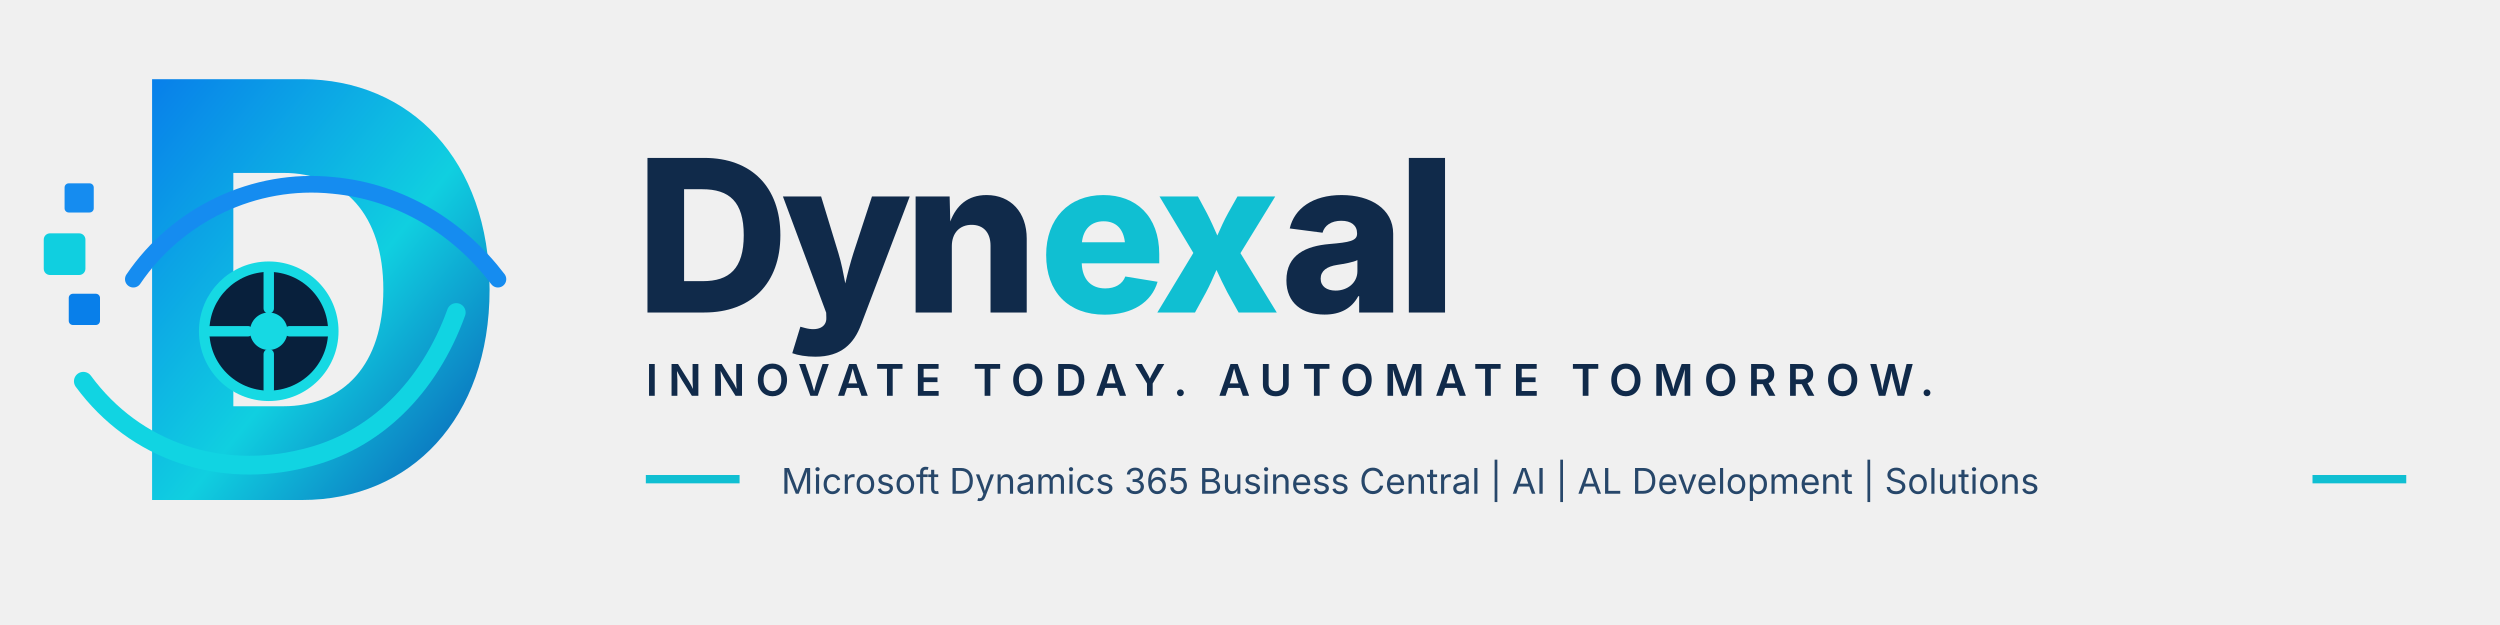
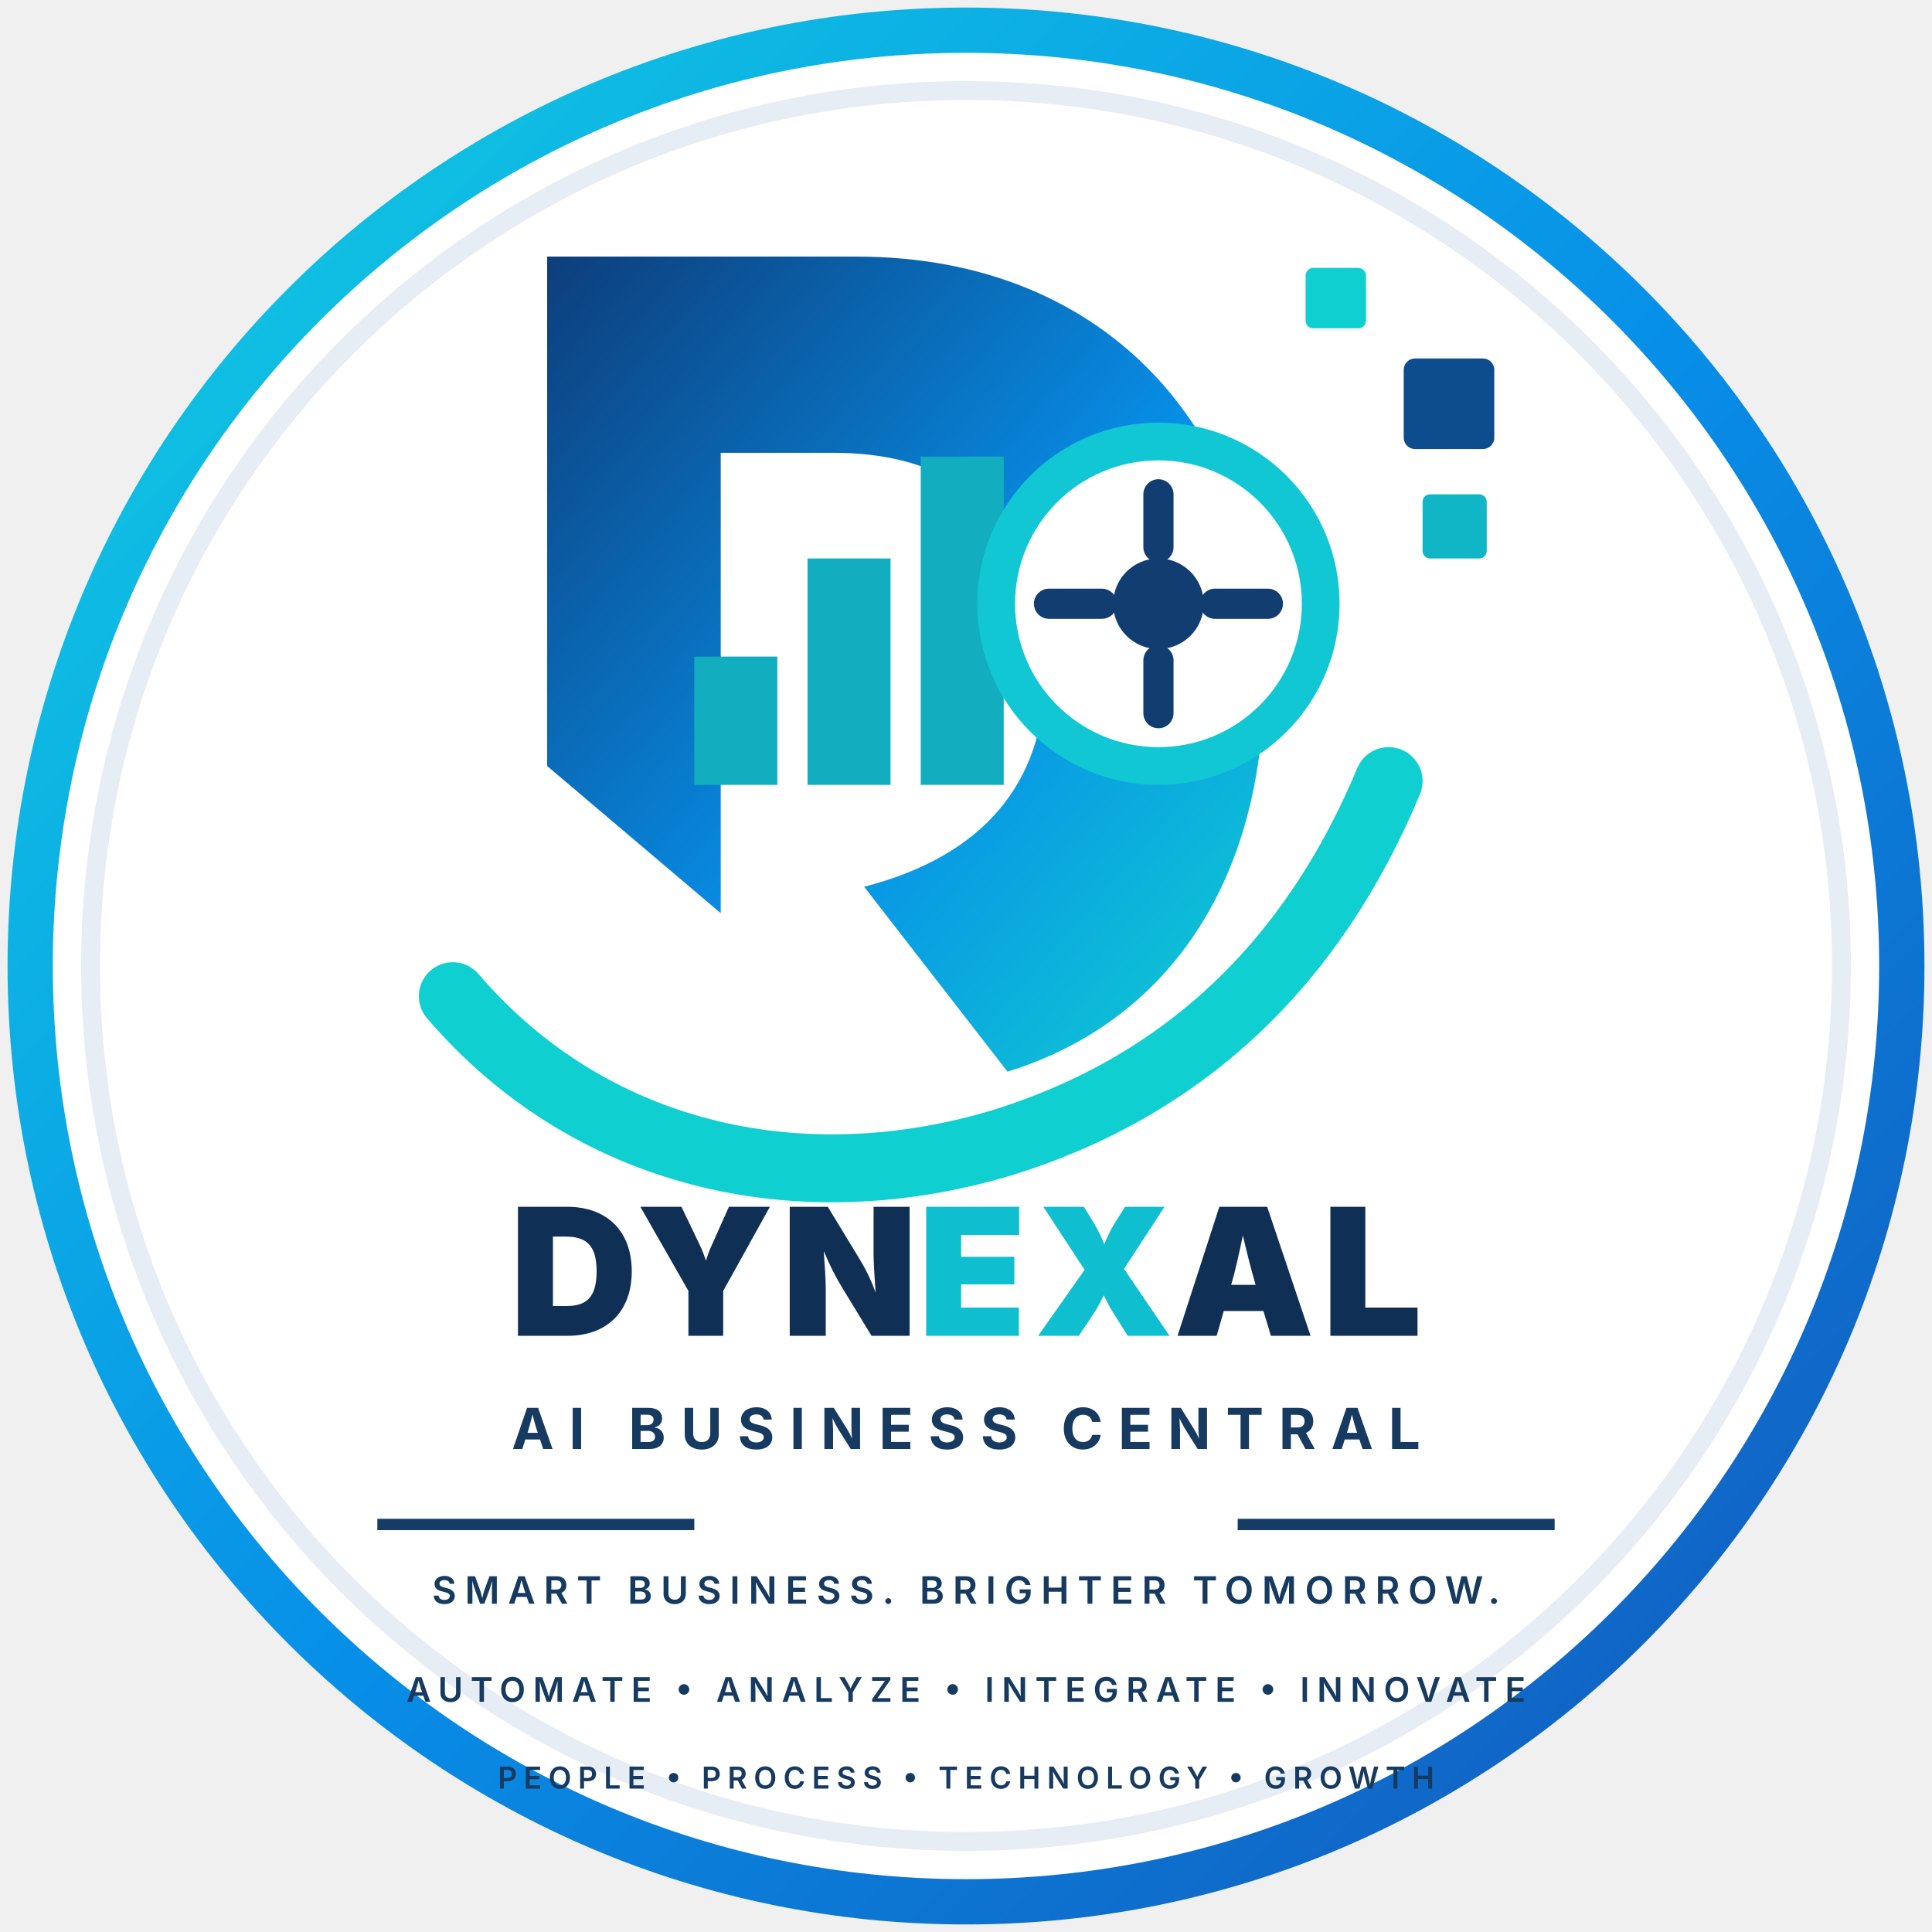
- <svg xmlns="http://www.w3.org/2000/svg" viewBox="0 0 1200 300" role="img" aria-labelledby="title desc">
+ <svg xmlns="http://www.w3.org/2000/svg" viewBox="0 0 512 512" role="img" aria-labelledby="title desc">
  <defs>
-     <linearGradient id="g" x1="0" y1="0" x2="1" y2="1">
-       <stop offset="0" stop-color="#087FEA" />
-       <stop offset="0.55" stop-color="#10CFE0" />
-       <stop offset="1" stop-color="#0A58B5" />
+     <linearGradient id="ring" x1="0" y1="0" x2="1" y2="1">
+       <stop offset="0" stop-color="#12cfe0" />
+       <stop offset=".52" stop-color="#078fe8" />
+       <stop offset="1" stop-color="#1455b8" />
+     </linearGradient>
+     <linearGradient id="mark" x1="0" y1="0" x2="1" y2="1">
+       <stop offset="0" stop-color="#0d3e7b" />
+       <stop offset=".55" stop-color="#078fe8" />
+       <stop offset="1" stop-color="#10cfd0" />
    </linearGradient>
  </defs>
-   <g transform="translate(18 30)">
-     <path d="M55 8h72c52 0 90 39 90 101s-38 101-90 101H55V8Zm39 45v112h24c29 0 48-20 48-56s-19-56-48-56H94Z" fill="url(#g)" />
-     <path d="M22 153c25 34 66 47 106 37 34-8 60-34 73-70" fill="none" stroke="#11D4E2" stroke-width="9" stroke-linecap="round" />
-     <path d="M46 104c21-31 58-49 96-45 32 3 60 20 79 45" fill="none" stroke="#158CF0" stroke-width="8" stroke-linecap="round" />
-     <circle cx="111" cy="129" r="31" fill="#08203C" stroke="#16D9E3" stroke-width="5" />
-     <circle cx="111" cy="129" r="9" fill="#16D9E3" />
-     <path d="M111 101v17M111 140v17M83 129h18M121 129h18" stroke="#16D9E3" stroke-width="5" stroke-linecap="round" />
-     <rect x="13" y="58" width="14" height="14" rx="2" fill="#158CF0" />
-     <rect x="3" y="82" width="20" height="20" rx="3" fill="#10CFE0" />
-     <rect x="15" y="111" width="15" height="15" rx="2" fill="#087FEA" />
+   <circle cx="256" cy="256" r="248" fill="#fff" stroke="url(#ring)" stroke-width="12" />
+   <circle cx="256" cy="256" r="232" fill="none" stroke="#e7edf4" stroke-width="5" />
+   <g transform="translate(0,-8)">
+     <path d="M145 76h82c67 0 108 47 108 112 0 54-26 91-68 104l-38-49c31-8 48-27 48-57 0-37-20-58-56-58h-30v122l-46-39z" fill="url(#mark)" />
+     <path d="M120 272c36 42 91 55 145 39 49-15 83-48 103-96" fill="none" stroke="#10cfd0" stroke-width="18" stroke-linecap="round" />
+     <path d="M184 216v-34h22v34zM214 216v-60h22v60zM244 216v-87h22v87z" fill="#12aebf" />
+     <circle cx="307" cy="168" r="43" fill="#fff" stroke="#11c7d4" stroke-width="10" />
+     <circle cx="307" cy="168" r="12" fill="#123d70" />
+     <path d="M307 139v14M307 183v14M278 168h14M322 168h14" stroke="#123d70" stroke-width="8" stroke-linecap="round" />
+     <rect x="346" y="79" width="16" height="16" rx="2" fill="#10cfd0" />
+     <rect x="372" y="103" width="24" height="24" rx="3" fill="#0d4c8d" />
+     <rect x="377" y="139" width="17" height="17" rx="2" fill="#10b6c6" />
  </g>
-   <text x="305" y="150" font-family="Inter,Segoe UI,Arial,sans-serif" font-size="102" font-weight="800" letter-spacing="-4" fill="#102A4A">Dyn<tspan fill="#10BFD2">ex</tspan>al</text>
-   <text x="310" y="190" font-family="Inter,Segoe UI,Arial,sans-serif" font-size="21" font-weight="600" letter-spacing="5" fill="#102A4A">INNOVATE TODAY. AUTOMATE TOMORROW.</text>
-   <line x1="310" y1="230" x2="355" y2="230" stroke="#10BFD2" stroke-width="4" />
-   <text x="375" y="237" font-family="Inter,Segoe UI,Arial,sans-serif" font-size="17" fill="#27476A">Microsoft Dynamics 365 Business Central  |  AI  |  AL Development  |  Solutions</text>
-   <line x1="1110" y1="230" x2="1155" y2="230" stroke="#10BFD2" stroke-width="4" />
+   <text x="256" y="354" text-anchor="middle" font-family="Inter,Segoe UI,Arial,sans-serif" font-size="47" font-weight="900" letter-spacing="2" fill="#102f55">DYN<tspan fill="#10bfcf">EX</tspan>AL</text>
+   <text x="256" y="384" text-anchor="middle" font-family="Inter,Segoe UI,Arial,sans-serif" font-size="15" font-weight="700" letter-spacing="4" fill="#173a61">AI BUSINESS CENTRAL</text>
+   <line x1="100" y1="404" x2="184" y2="404" stroke="#153b67" stroke-width="3" />
+   <line x1="328" y1="404" x2="412" y2="404" stroke="#153b67" stroke-width="3" />
+   <text x="256" y="425" text-anchor="middle" font-family="Inter,Segoe UI,Arial,sans-serif" font-size="10" font-weight="600" letter-spacing="2.2" fill="#173a61">SMART BUSINESS. BRIGHTER TOMORROW.</text>
+   <text x="256" y="451" text-anchor="middle" font-family="Inter,Segoe UI,Arial,sans-serif" font-size="9" font-weight="600" letter-spacing="2" fill="#173a61">AUTOMATE  •  ANALYZE  •  INTEGRATE  •  INNOVATE</text>
+   <text x="256" y="474" text-anchor="middle" font-family="Inter,Segoe UI,Arial,sans-serif" font-size="8" font-weight="600" letter-spacing="1.7" fill="#173a61">PEOPLE  •  PROCESS  •  TECHNOLOGY  •  GROWTH</text>
</svg>
